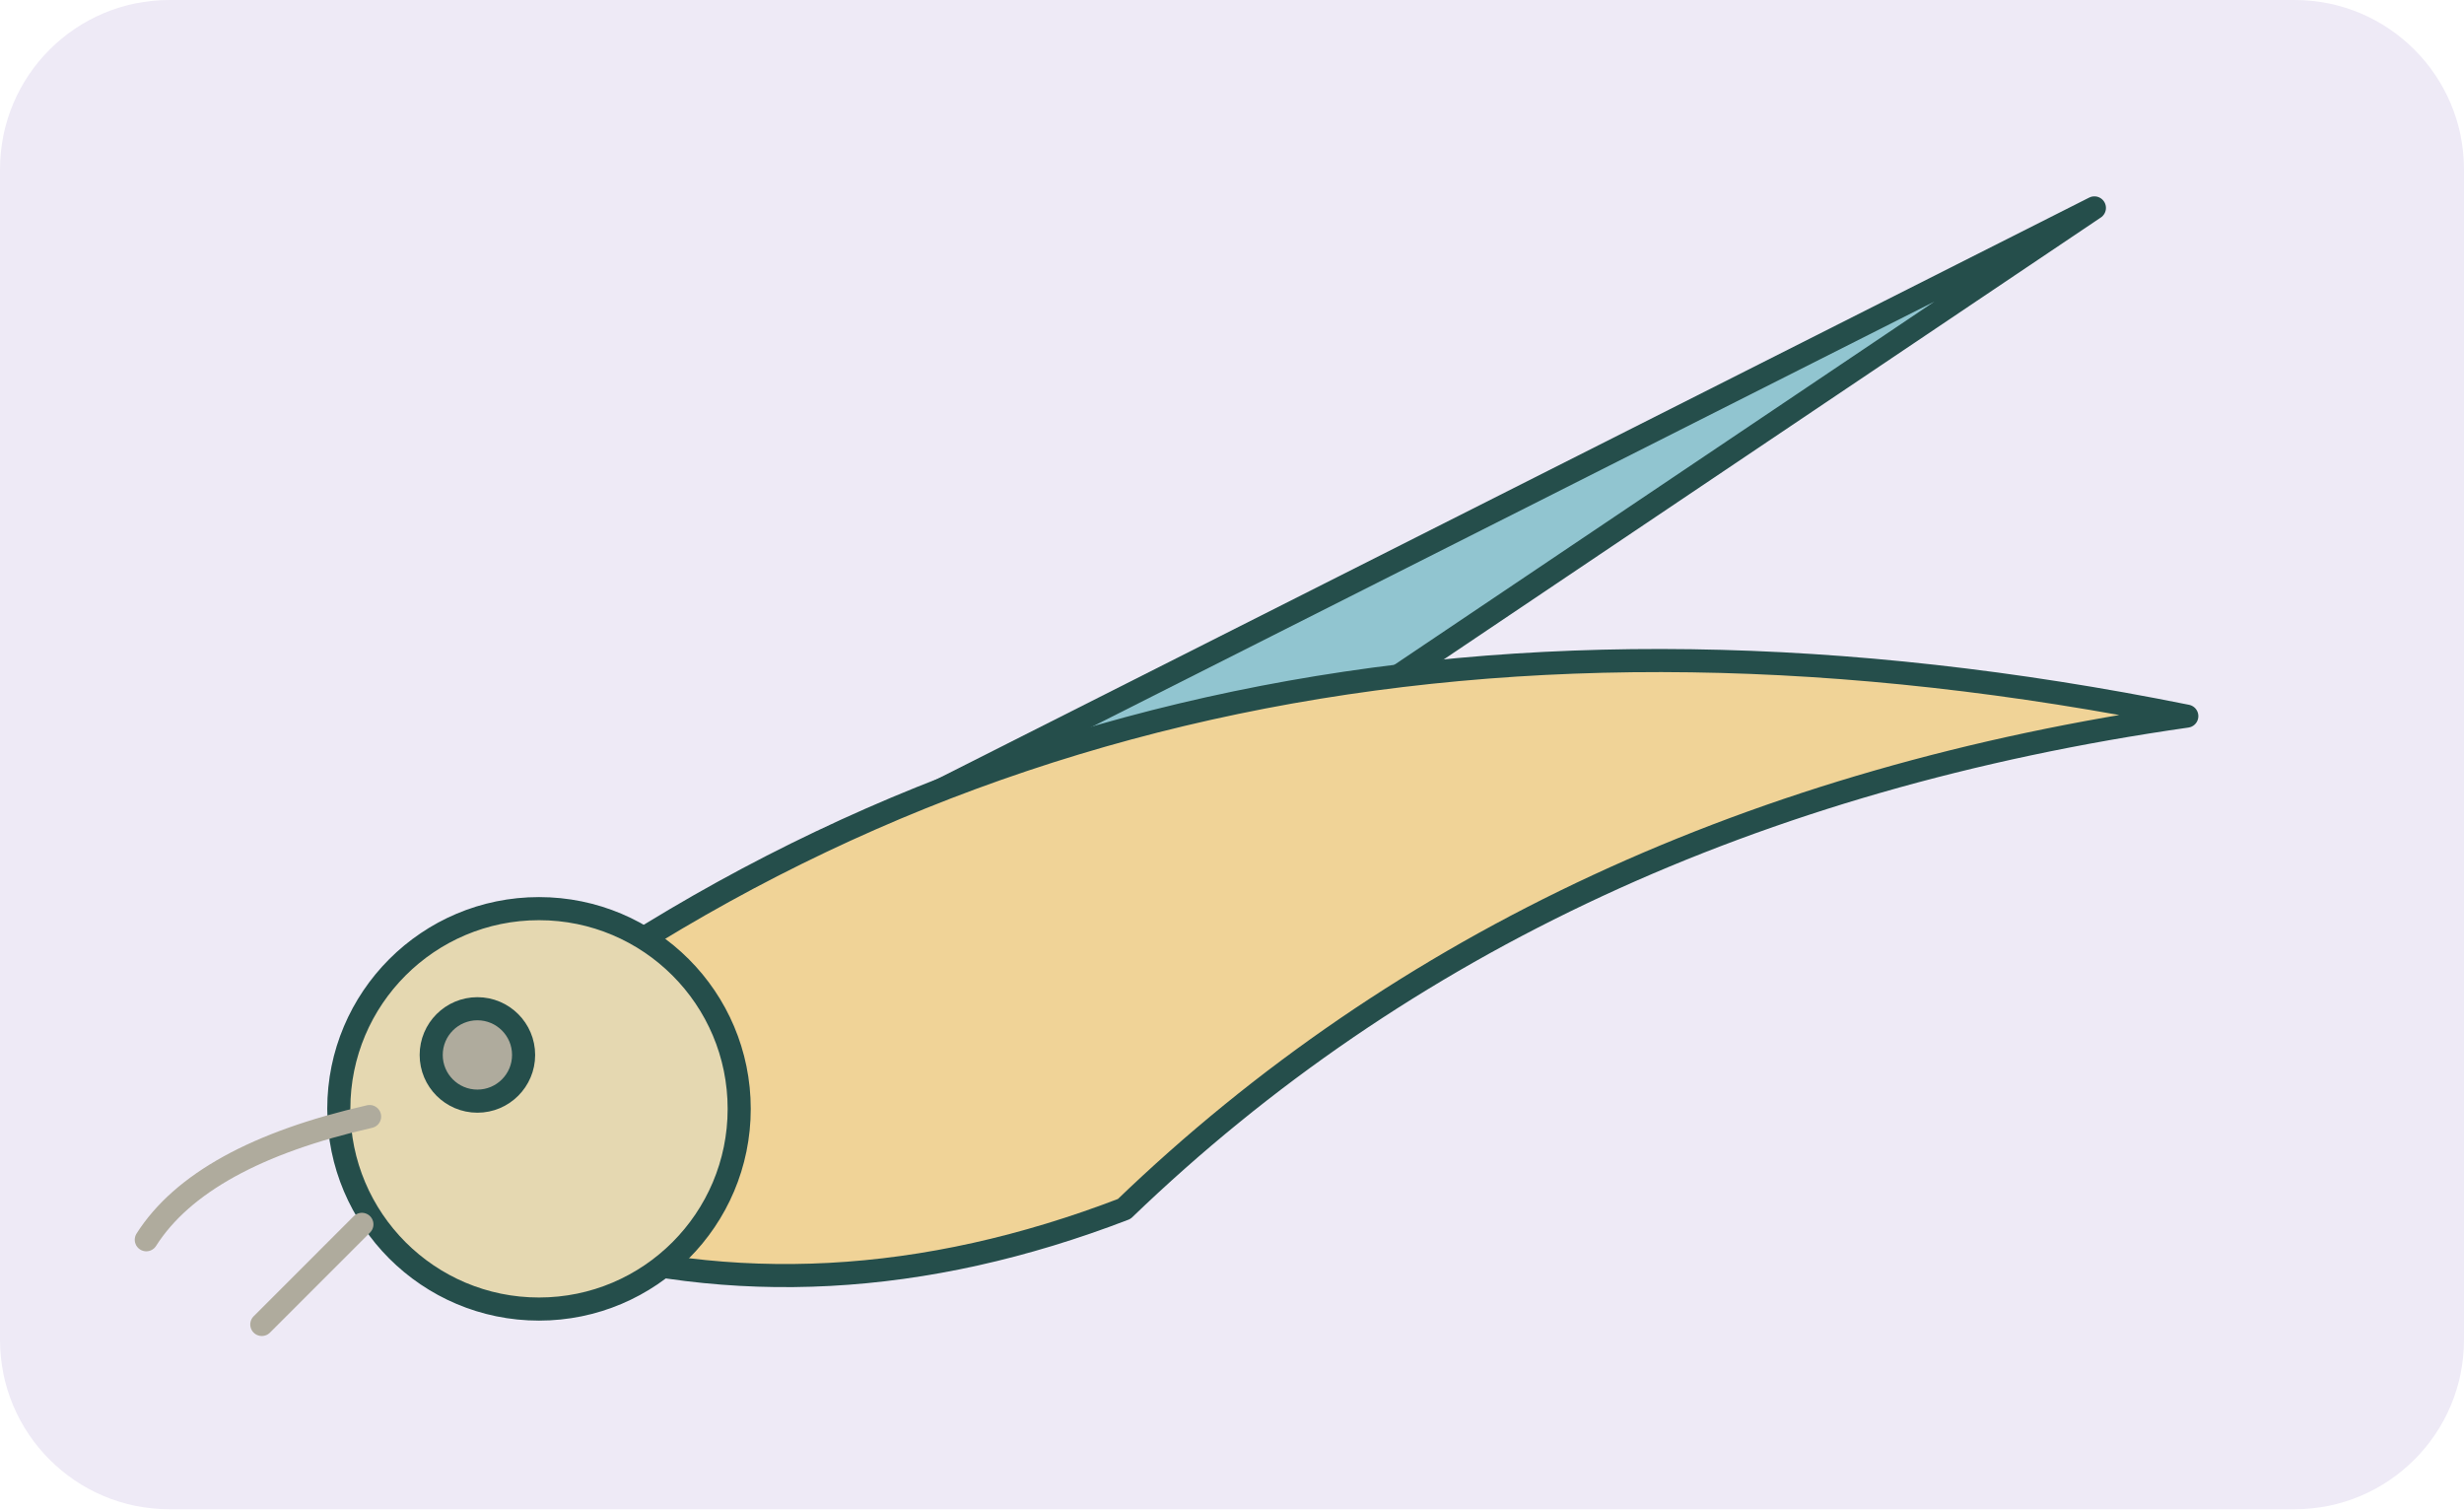
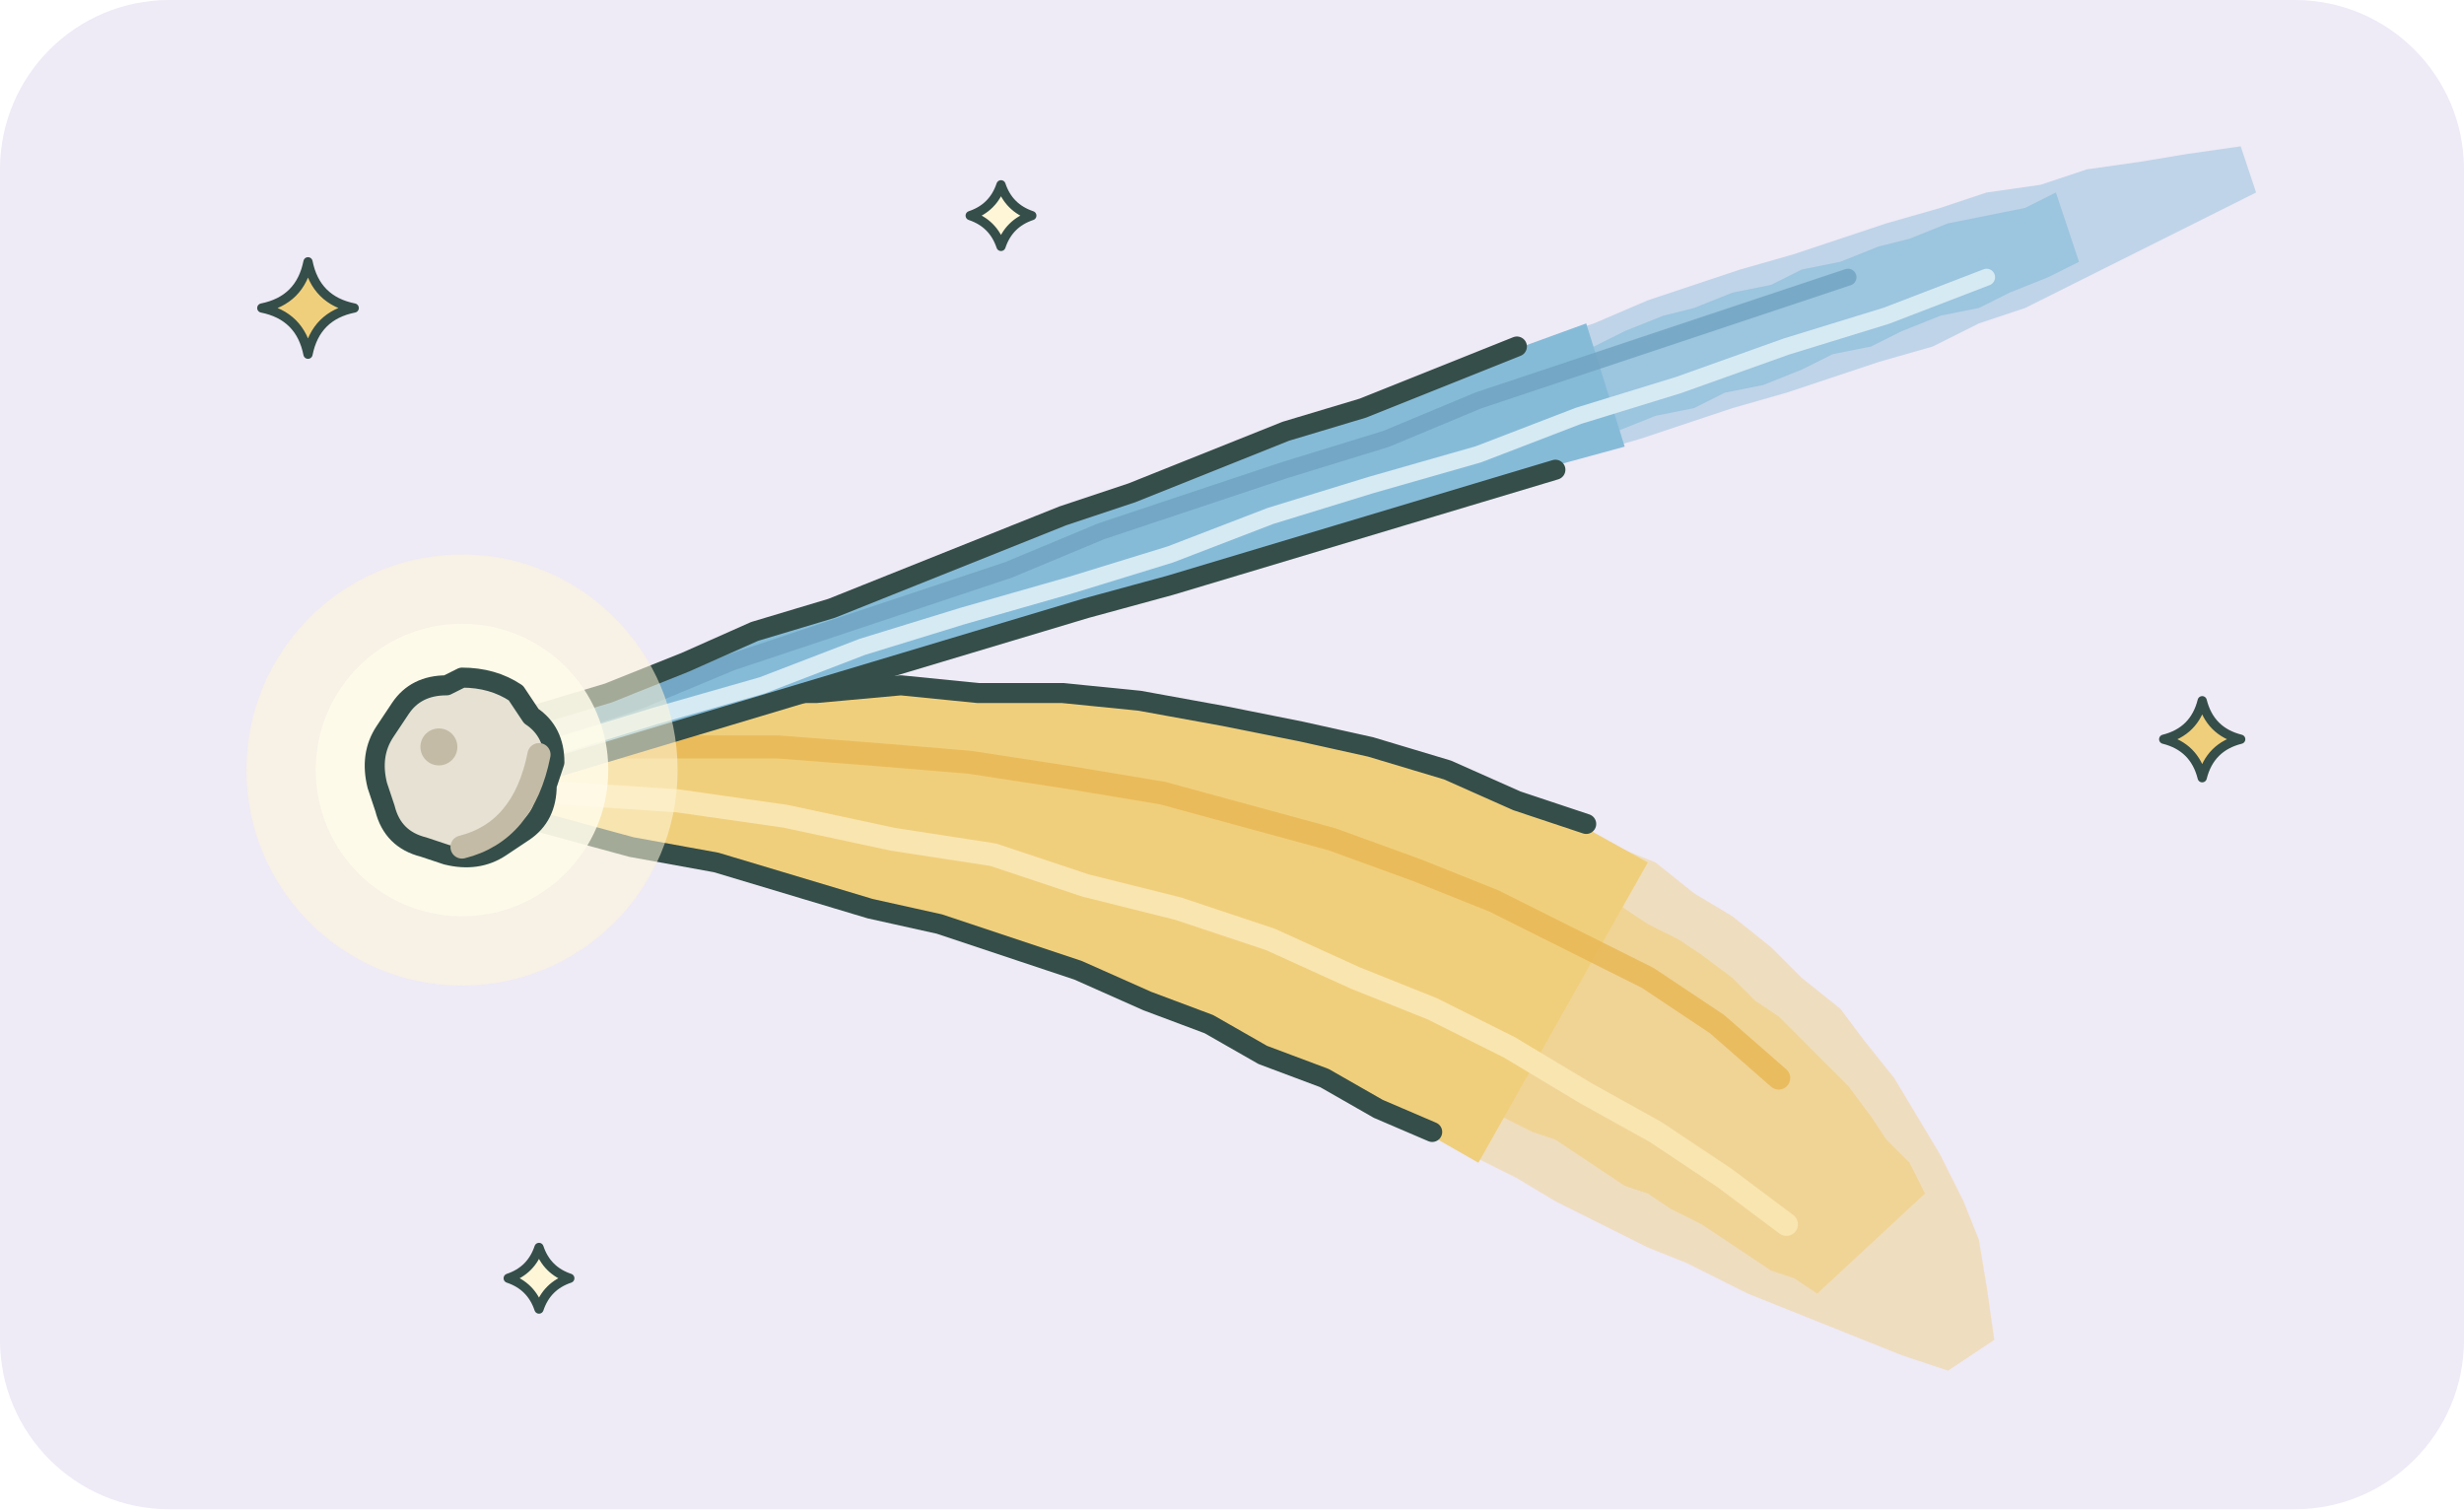
<svg xmlns="http://www.w3.org/2000/svg" viewBox="0 0 320 196" width="320" height="196" role="img" aria-labelledby="comet-art-title">
  <rect width="320" height="196" rx="22" fill="#EEEAF6" />
-   <g stroke="#254E4B" stroke-width="3" stroke-linecap="round" stroke-linejoin="round">
-     <path d="M58 135 272 27 101 142Z" fill="#91C5D0" />
-     <path d="M58 140Q150 66 284 93q-84 12-138 64-39 15-75 4Z" fill="#F0D397" />
-     <circle cx="70" cy="144" r="26" fill="#E5D8B1" />
-     <circle cx="62" cy="137" r="6" fill="#AFAB9D" />
-     <path d="M48 145q-22 5-29 16m28-2-13 13" fill="none" stroke="#AFAB9D" />
-   </g>
+   <path d="M189 149L193 151L197 153L202 156L206 158L210 160L214 162L219 164L223 166L227 168L232 170L237 172L242 174L247 176L253 178L259 174L258 167L257 161L255 156L252 150L249 145L246 140L242 135L239 131L234 127L230 123L225 119L220 116L215 112L210 110Z" fill="#F0CF7C" opacity=".45" />
+   <path d="M192 143L195 145L199 147L202 148L205 150L208 152L211 154L214 155L217 157L221 159L224 161L227 163L230 165L233 166L236 168L250 155L248 151L245 148L243 145L240 141L237 138L234 135L231 132L228 130L225 127L221 124L218 122L214 120L211 118L207 115Z" fill="#F0CF7C" opacity=".6" />
+   <path d="M60 104L72 108L84 110L95 113L106 116L116 118L126 122L136 125L145 128L153 132L162 135L170 139L177 143L185 147L192 151L214 112L205 107L195 103L185 99L175 96L165 94L154 92L143 91L132 90L120 89L109 90L97 90L85 91L72 93L60 96Z" fill="#F0CF7C" />
+   <path d="M73 103L88 104L102 106L116 109L129 111L141 115L153 118L165 122L176 127L186 131L196 136L206 142L215 147L224 153L232 159" fill="none" stroke="#F9E5AF" stroke-width="3" stroke-linecap="round" stroke-linejoin="round" />
+   <path d="M73 97L87 97L101 97L114 98L126 99L139 101L151 103L162 106L173 109L184 113L194 117L204 122L214 127L223 133L231 140" fill="none" stroke="#E8B752" stroke-width="3" stroke-linecap="round" stroke-linejoin="round" opacity=".8" />
+   <path d="M60 104L71 107L82 110L93 112L103 115L113 118L122 120L131 123L140 126L149 130L157 133L164 137L172 140L179 144L186 147M60 96L72 93L83 91L95 90L106 90L117 89L127 90L138 90L148 91L159 93L169 95L178 97L188 100L197 104L206 107" fill="none" stroke="#354E49" stroke-width="2.6" stroke-linecap="round" stroke-linejoin="round" />
+   <path d="M206 59L213 57L219 55L225 53L232 51L238 49L244 47L251 45L257 42L263 40L269 37L275 34L281 31L287 28L293 25L291 19L284 20L278 21L271 22L265 24L258 25L252 27L245 29L239 31L233 33L226 35L220 37L214 39L207 42L201 44Z" fill="#86BBD8" opacity=".45" />
+   <path d="M206 57L210 56L215 54L220 53L224 51L229 50L234 48L238 46L243 45L247 43L252 41L257 40L261 38L266 36L270 34L267 25L263 27L258 28L253 29L248 31L244 32L239 34L234 35L230 37L225 38L220 40L216 41L211 43L207 45L202 46Z" fill="#86BBD8" opacity=".6" />
+   <path d="M61 103L72 100L82 96L93 93L104 90L115 87L125 84L136 81L147 77L158 74L168 71L179 68L190 65L200 61L211 58L206 42L195 46L185 50L174 54L164 58L153 62L143 66L132 69L122 73L111 77L101 81L90 85L80 89L70 93L59 97Z" fill="#86BBD8" />
+   <path d="M72 97L85 93L99 89L112 84L125 80L139 76L152 72L165 67L178 63L192 59L205 54L218 50L232 45L245 41L258 36" fill="none" stroke="#D6EAF3" stroke-width="2.2" stroke-linecap="round" stroke-linejoin="round" />
+   <path d="M71 95L83 91L95 86L107 82L119 78L131 74L143 69L155 65L167 61L180 57L192 52L204 48L216 44L228 40L240 36" fill="none" stroke="#6FA3C0" stroke-width="2.2" stroke-linecap="round" stroke-linejoin="round" opacity=".8" />
+   <path d="M61 103L71 100L81 97L91 94L101 91L111 88L121 85L131 82L141 79L152 76L162 73L172 70L182 67L192 64L202 61M59 97L69 93L79 90L89 86L98 82L108 79L118 75L128 71L138 67L147 64L157 60L167 56L177 53L187 49L197 45" fill="none" stroke="#354E49" stroke-width="2.6" stroke-linecap="round" stroke-linejoin="round" />
+   <circle cx="60" cy="100" r="28" fill="#FFF6D8" opacity=".55" />
+   <circle cx="60" cy="100" r="19" fill="#FFFBEA" opacity=".85" />
+   <path d="M49 102Q48 98 50 95L52 92Q54 89 58 89L60 88Q64 88 67 90L69 93Q72 95 72 99L71 102Q71 106 68 108L65 110Q62 112 58 111L55 110Q51 109 50 105Z" fill="#E6E1D3" stroke="#354E49" stroke-width="2.6" stroke-linejoin="round" />
+   <path d="M70 98Q68 108 60 110" fill="none" stroke="#C3BBA5" stroke-width="3" stroke-linecap="round" />
+   <circle cx="57" cy="97" r="2.4" fill="#C3BBA5" />
+   <path d="M40 34Q41 39 46 40Q41 41 40 46Q39 41 34 40Q39 39 40 34Z" fill="#F0CF7C" stroke="#354E49" stroke-width="1.2" stroke-linejoin="round" />
+   <path d="M130 24Q131 27 134 28Q131 29 130 32Q129 29 126 28Q129 27 130 24Z" fill="#FFF6D8" stroke="#354E49" stroke-width="1.2" stroke-linejoin="round" />
+   <path d="M286 91Q287 95 291 96Q287 97 286 101Q285 97 281 96Q285 95 286 91Z" fill="#F0CF7C" stroke="#354E49" stroke-width="1.2" stroke-linejoin="round" />
+   <path d="M70 162Q71 165 74 166Q71 167 70 170Q69 167 66 166Q69 165 70 162Z" fill="#FFF6D8" stroke="#354E49" stroke-width="1.2" stroke-linejoin="round" />
</svg>
